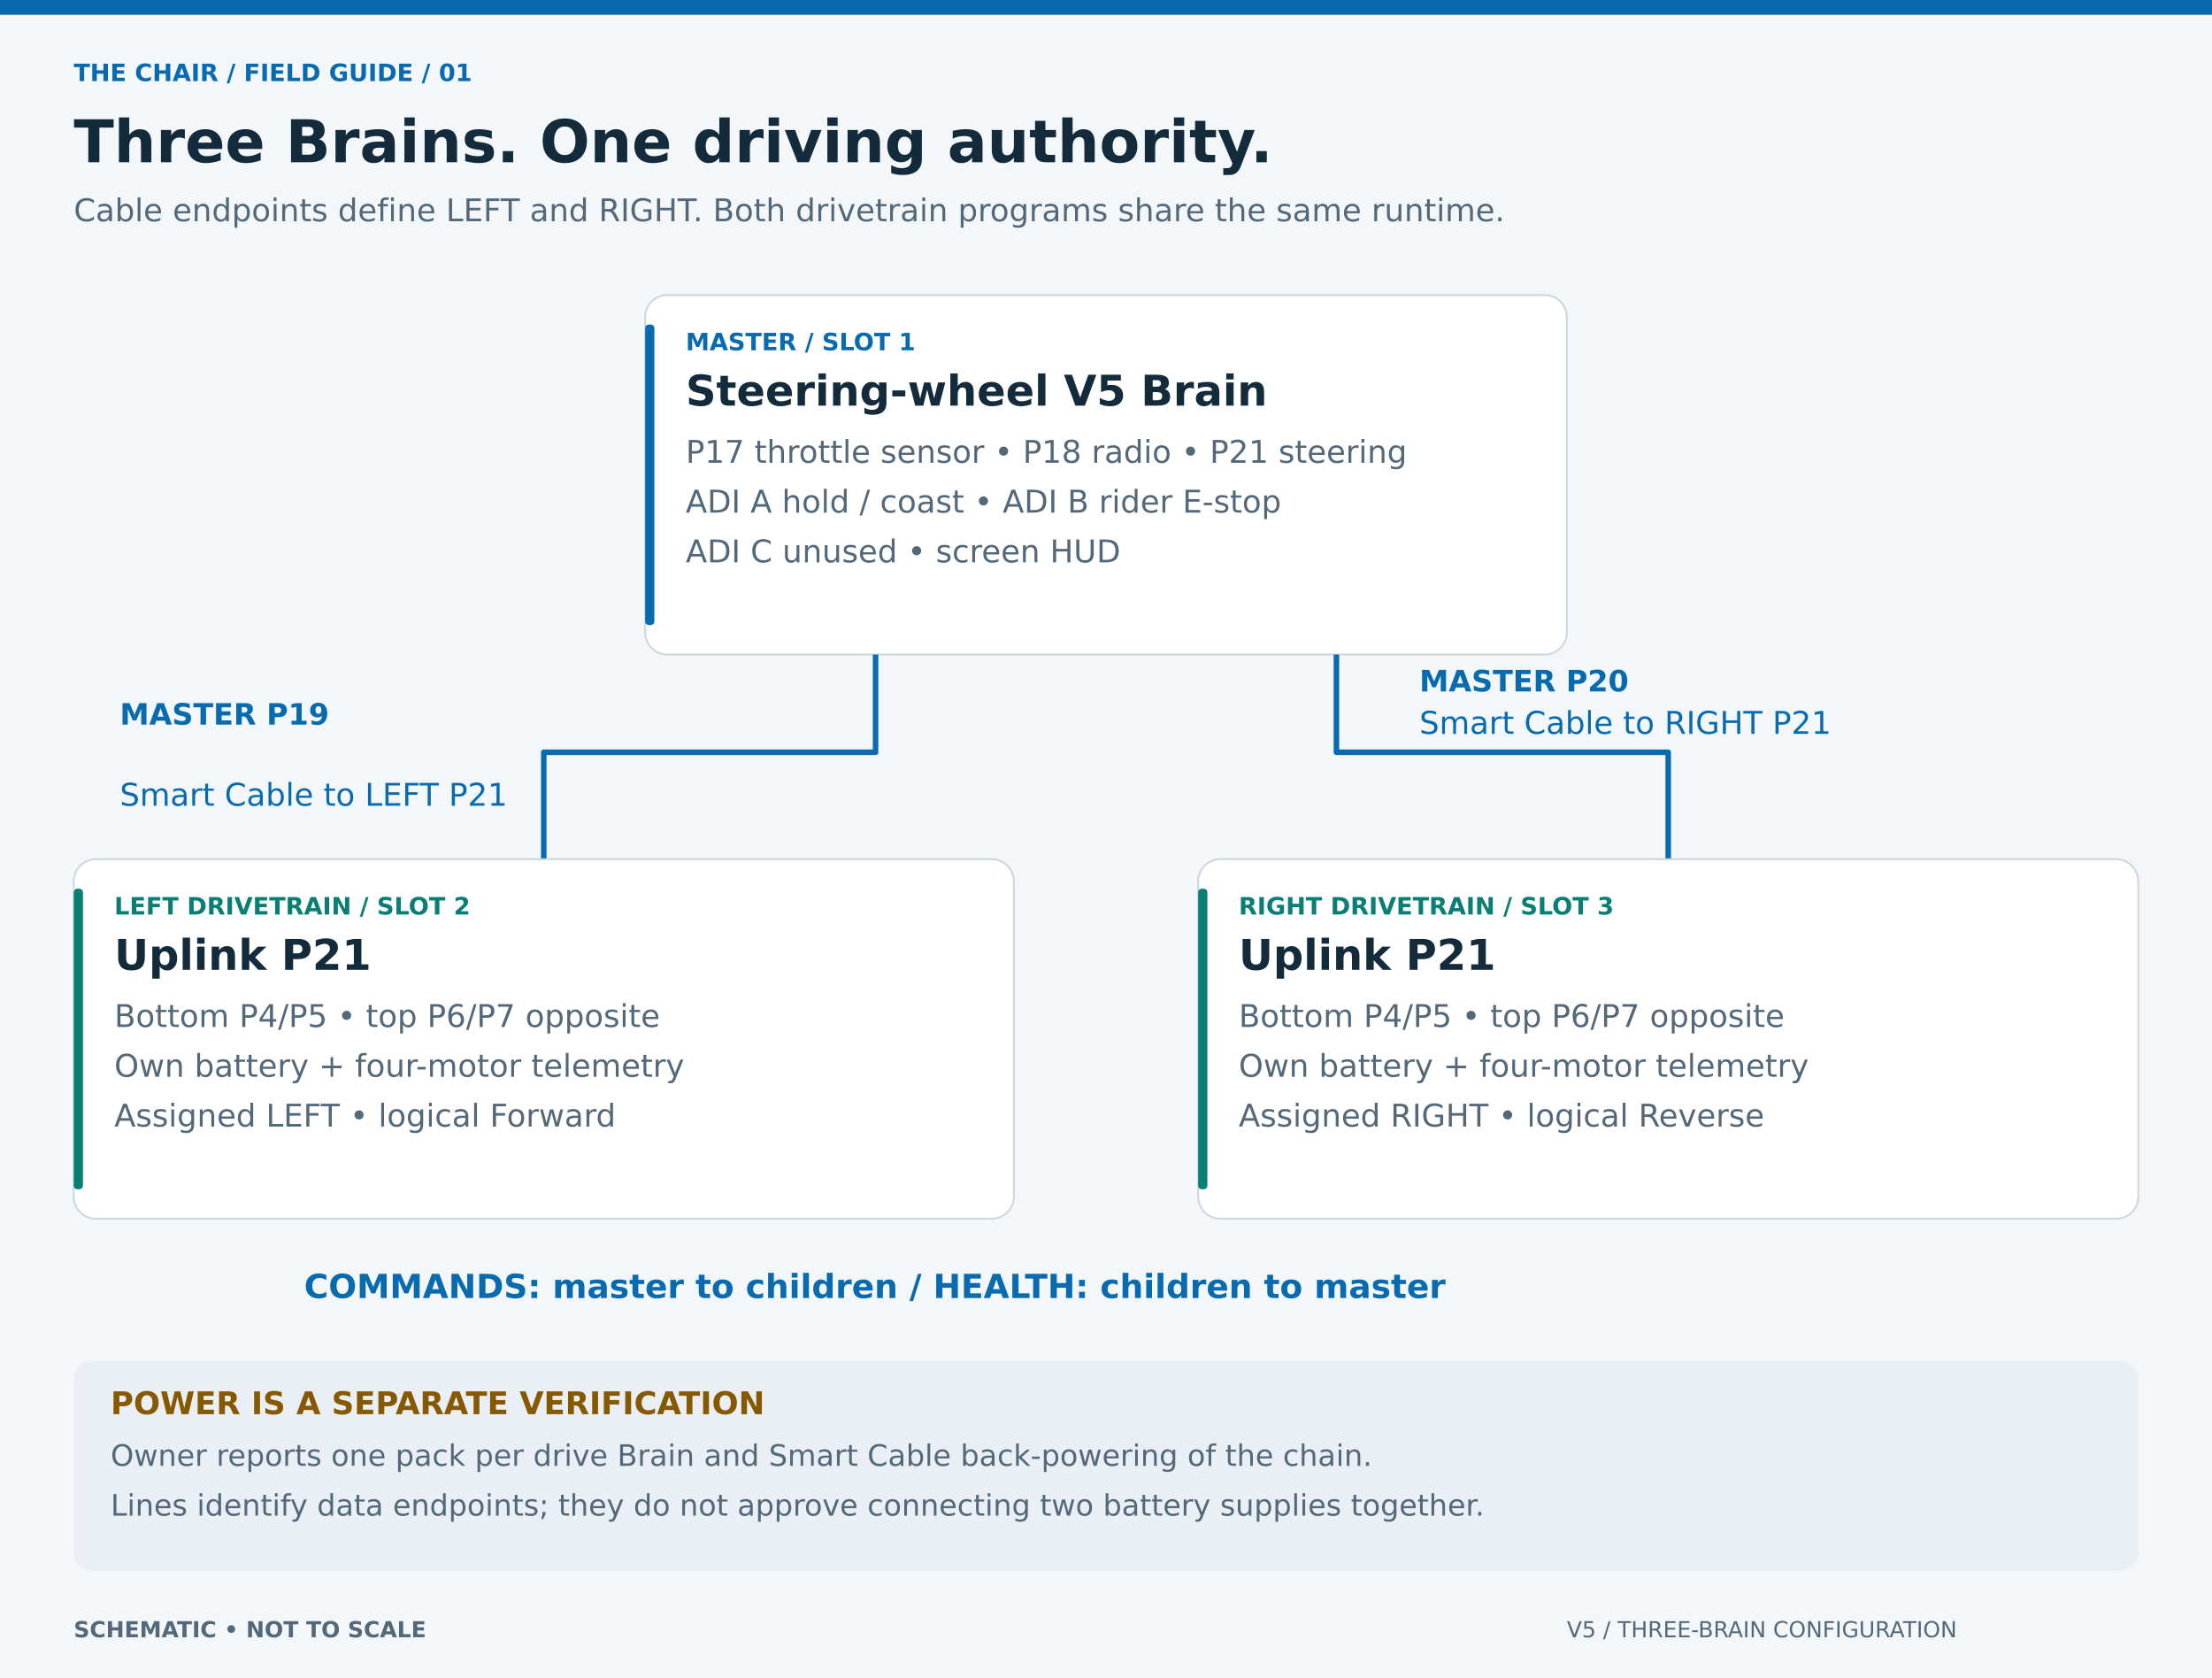
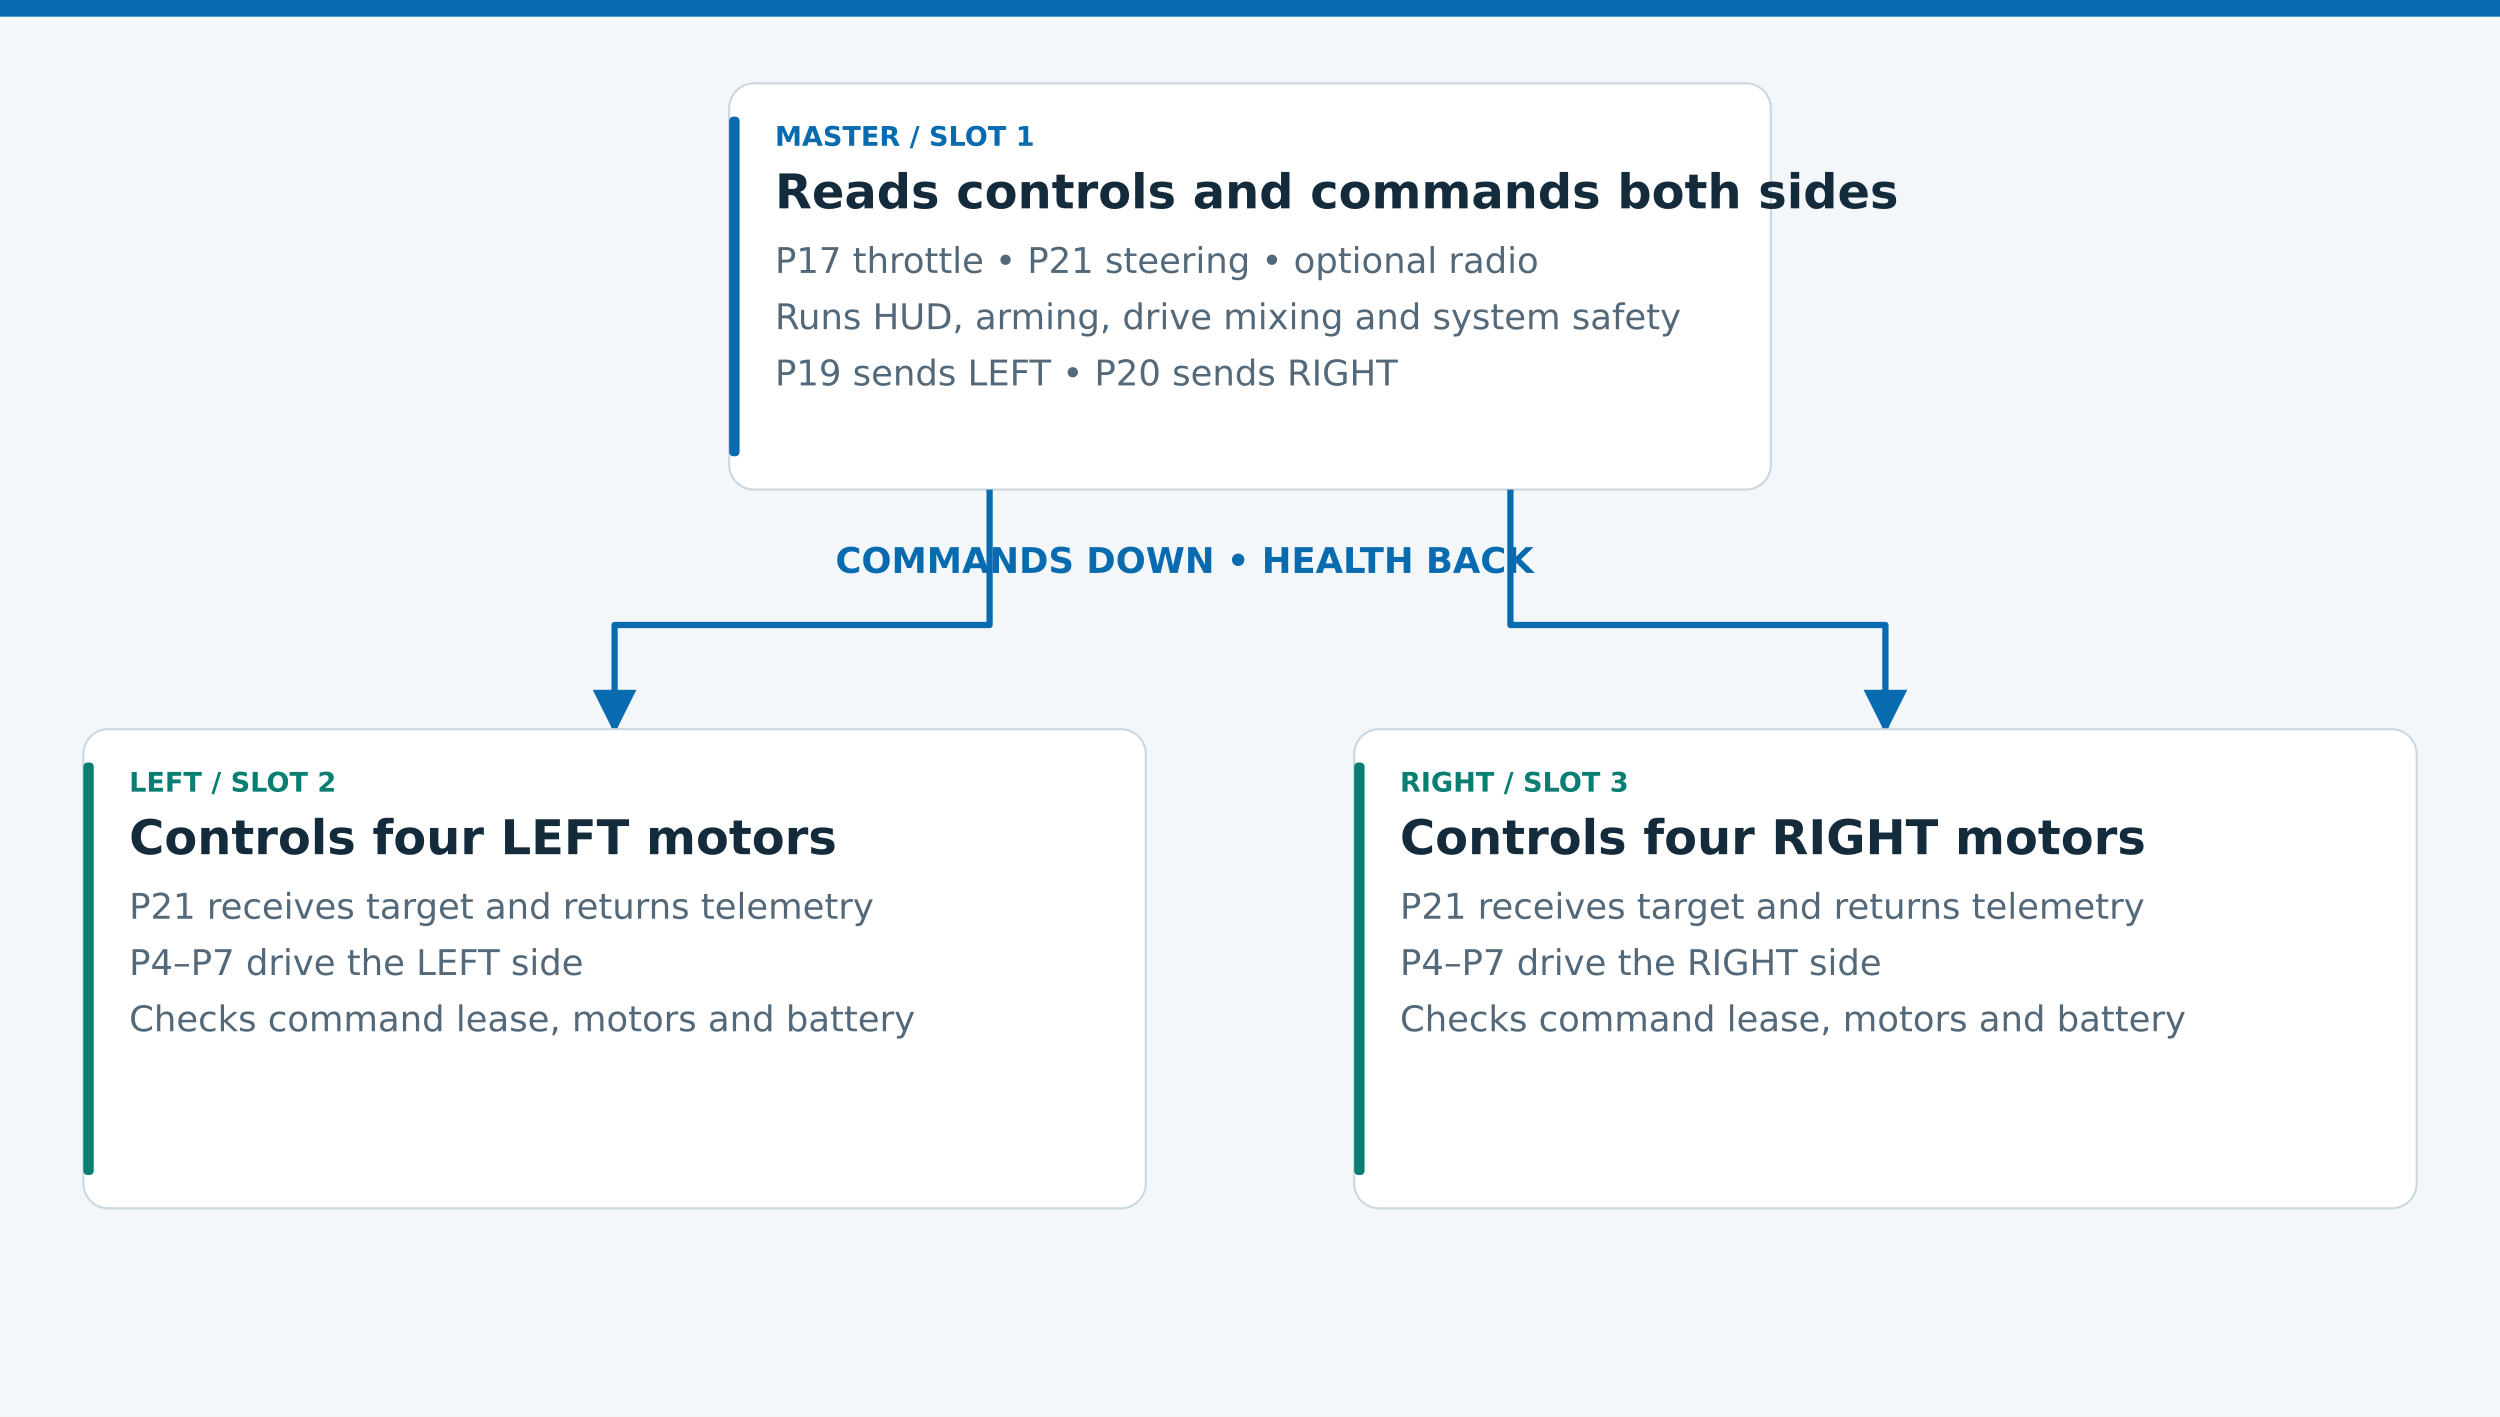
- <svg xmlns="http://www.w3.org/2000/svg" width="1200" height="910" viewBox="0 0 1200 910" role="img" aria-labelledby="title desc">
+ <svg xmlns="http://www.w3.org/2000/svg" width="1200" height="680" viewBox="0 0 1200 680" role="img" aria-labelledby="title desc">
  <defs>
    <marker id="arrow" viewBox="0 0 10 10" refX="9" refY="5" markerWidth="7" markerHeight="7" orient="auto-start-reverse">
      <path d="M0 0 L10 5 L0 10z" fill="context-stroke" />
    </marker>
  </defs>
-   <rect width="1200" height="910" fill="#f4f7fa" />
+   <rect width="1200" height="680" fill="#f4f7fa" />
  <rect width="1200" height="8" fill="#086baf" />
-   <text x="40" y="44" font-family="DejaVu Sans, sans-serif" font-size="13" font-weight="700" fill="#086baf">THE CHAIR   /   FIELD GUIDE   /   01</text>
-   <text x="40" y="88" font-family="DejaVu Sans, sans-serif" font-size="32" font-weight="700" fill="#142b3c">Three Brains. One driving authority.</text>
-   <text x="40" y="120" font-family="DejaVu Sans, sans-serif" font-size="17" font-weight="400" fill="#536879">Cable endpoints define LEFT and RIGHT. Both drivetrain programs share the same runtime.</text>
-   <rect x="350" y="160" width="500" height="195" rx="12" fill="white" stroke="#cbd7e0" />
-   <rect x="350" y="176" width="5" height="163" rx="2" fill="#086baf" />
-   <text x="372" y="190" font-family="DejaVu Sans, sans-serif" font-size="13" font-weight="700" fill="#086baf">MASTER / SLOT 1</text>
-   <text x="372" y="220" font-family="DejaVu Sans, sans-serif" font-size="23" font-weight="700" fill="#142b3c">Steering-wheel V5 Brain</text>
-   <text x="372" y="251" font-family="DejaVu Sans, sans-serif" font-size="17" font-weight="400" fill="#536879">P17 throttle sensor • P18 radio • P21 steering</text>
-   <text x="372" y="278" font-family="DejaVu Sans, sans-serif" font-size="17" font-weight="400" fill="#536879">ADI A hold / coast • ADI B rider E-stop</text>
-   <text x="372" y="305" font-family="DejaVu Sans, sans-serif" font-size="17" font-weight="400" fill="#536879">ADI C unused • screen HUD</text>
-   <polyline points="475,355 475,408 295,408 295,466" fill="none" stroke="#086baf" stroke-width="3" stroke-linejoin="round" />
-   <polyline points="725,355 725,408 905,408 905,466" fill="none" stroke="#086baf" stroke-width="3" stroke-linejoin="round" />
-   <text x="65" y="393" font-family="DejaVu Sans, sans-serif" font-size="16" font-weight="700" fill="#086baf">MASTER P19</text>
-   <text x="65" y="437" font-family="DejaVu Sans, sans-serif" font-size="17" font-weight="400" fill="#086baf">Smart Cable to LEFT P21</text>
-   <text x="770" y="375" font-family="DejaVu Sans, sans-serif" font-size="16" font-weight="700" fill="#086baf">MASTER P20</text>
-   <text x="770" y="398" font-family="DejaVu Sans, sans-serif" font-size="17" font-weight="400" fill="#086baf">Smart Cable to RIGHT P21</text>
-   <rect x="40" y="466" width="510" height="195" rx="12" fill="white" stroke="#cbd7e0" />
-   <rect x="40" y="482" width="5" height="163" rx="2" fill="#087f72" />
-   <text x="62" y="496" font-family="DejaVu Sans, sans-serif" font-size="13" font-weight="700" fill="#087f72">LEFT DRIVETRAIN / SLOT 2</text>
-   <text x="62" y="526" font-family="DejaVu Sans, sans-serif" font-size="23" font-weight="700" fill="#142b3c">Uplink P21</text>
-   <text x="62" y="557" font-family="DejaVu Sans, sans-serif" font-size="17" font-weight="400" fill="#536879">Bottom P4/P5 • top P6/P7 opposite</text>
-   <text x="62" y="584" font-family="DejaVu Sans, sans-serif" font-size="17" font-weight="400" fill="#536879">Own battery + four-motor telemetry</text>
-   <text x="62" y="611" font-family="DejaVu Sans, sans-serif" font-size="17" font-weight="400" fill="#536879">Assigned LEFT • logical Forward</text>
-   <rect x="650" y="466" width="510" height="195" rx="12" fill="white" stroke="#cbd7e0" />
-   <rect x="650" y="482" width="5" height="163" rx="2" fill="#087f72" />
-   <text x="672" y="496" font-family="DejaVu Sans, sans-serif" font-size="13" font-weight="700" fill="#087f72">RIGHT DRIVETRAIN / SLOT 3</text>
-   <text x="672" y="526" font-family="DejaVu Sans, sans-serif" font-size="23" font-weight="700" fill="#142b3c">Uplink P21</text>
-   <text x="672" y="557" font-family="DejaVu Sans, sans-serif" font-size="17" font-weight="400" fill="#536879">Bottom P4/P5 • top P6/P7 opposite</text>
-   <text x="672" y="584" font-family="DejaVu Sans, sans-serif" font-size="17" font-weight="400" fill="#536879">Own battery + four-motor telemetry</text>
-   <text x="672" y="611" font-family="DejaVu Sans, sans-serif" font-size="17" font-weight="400" fill="#536879">Assigned RIGHT • logical Reverse</text>
-   <text x="165" y="704" font-family="DejaVu Sans, sans-serif" font-size="18" font-weight="700" fill="#086baf">COMMANDS: master to children    /    HEALTH: children to master</text>
-   <rect x="40" y="738" width="1120" height="114" rx="10" fill="#e9eff4" />
-   <text x="60" y="767" font-family="DejaVu Sans, sans-serif" font-size="17" font-weight="700" fill="#865900">POWER IS A SEPARATE VERIFICATION</text>
-   <text x="60" y="795" font-family="DejaVu Sans, sans-serif" font-size="16" font-weight="400" fill="#536879">Owner reports one pack per drive Brain and Smart Cable back-powering of the chain.</text>
-   <text x="60" y="822" font-family="DejaVu Sans, sans-serif" font-size="16" font-weight="400" fill="#536879">Lines identify data endpoints; they do not approve connecting two battery supplies together.</text>
-   <text x="40" y="888" font-family="DejaVu Sans, sans-serif" font-size="12" font-weight="700" fill="#536879">SCHEMATIC • NOT TO SCALE</text>
-   <text x="850" y="888" font-family="DejaVu Sans, sans-serif" font-size="12" font-weight="400" fill="#536879">V5 / THREE-BRAIN CONFIGURATION</text>
+   <rect x="350" y="40" width="500" height="195" rx="12" fill="white" stroke="#cbd7e0" />
+   <rect x="350" y="56" width="5" height="163" rx="2" fill="#086baf" />
+   <text x="372" y="70" font-family="DejaVu Sans, sans-serif" font-size="13" font-weight="700" fill="#086baf">MASTER / SLOT 1</text>
+   <text x="372" y="100" font-family="DejaVu Sans, sans-serif" font-size="23" font-weight="700" fill="#142b3c">Reads controls and commands both sides</text>
+   <text x="372" y="131" font-family="DejaVu Sans, sans-serif" font-size="17" font-weight="400" fill="#536879">P17 throttle • P21 steering • optional radio</text>
+   <text x="372" y="158" font-family="DejaVu Sans, sans-serif" font-size="17" font-weight="400" fill="#536879">Runs HUD, arming, drive mixing and system safety</text>
+   <text x="372" y="185" font-family="DejaVu Sans, sans-serif" font-size="17" font-weight="400" fill="#536879">P19 sends LEFT • P20 sends RIGHT</text>
+   <polyline points="475,235 475,300 295,300 295,350" fill="none" stroke="#086baf" stroke-width="3" stroke-linejoin="round" marker-end="url(#arrow)" />
+   <polyline points="725,235 725,300 905,300 905,350" fill="none" stroke="#086baf" stroke-width="3" stroke-linejoin="round" marker-end="url(#arrow)" />
+   <text x="401" y="275" font-family="DejaVu Sans, sans-serif" font-size="17" font-weight="700" fill="#086baf">COMMANDS DOWN • HEALTH BACK</text>
+   <rect x="40" y="350" width="510" height="230" rx="12" fill="white" stroke="#cbd7e0" />
+   <rect x="40" y="366" width="5" height="198" rx="2" fill="#087f72" />
+   <text x="62" y="380" font-family="DejaVu Sans, sans-serif" font-size="13" font-weight="700" fill="#087f72">LEFT / SLOT 2</text>
+   <text x="62" y="410" font-family="DejaVu Sans, sans-serif" font-size="23" font-weight="700" fill="#142b3c">Controls four LEFT motors</text>
+   <text x="62" y="441" font-family="DejaVu Sans, sans-serif" font-size="17" font-weight="400" fill="#536879">P21 receives target and returns telemetry</text>
+   <text x="62" y="468" font-family="DejaVu Sans, sans-serif" font-size="17" font-weight="400" fill="#536879">P4–P7 drive the LEFT side</text>
+   <text x="62" y="495" font-family="DejaVu Sans, sans-serif" font-size="17" font-weight="400" fill="#536879">Checks command lease, motors and battery</text>
+   <rect x="650" y="350" width="510" height="230" rx="12" fill="white" stroke="#cbd7e0" />
+   <rect x="650" y="366" width="5" height="198" rx="2" fill="#087f72" />
+   <text x="672" y="380" font-family="DejaVu Sans, sans-serif" font-size="13" font-weight="700" fill="#087f72">RIGHT / SLOT 3</text>
+   <text x="672" y="410" font-family="DejaVu Sans, sans-serif" font-size="23" font-weight="700" fill="#142b3c">Controls four RIGHT motors</text>
+   <text x="672" y="441" font-family="DejaVu Sans, sans-serif" font-size="17" font-weight="400" fill="#536879">P21 receives target and returns telemetry</text>
+   <text x="672" y="468" font-family="DejaVu Sans, sans-serif" font-size="17" font-weight="400" fill="#536879">P4–P7 drive the RIGHT side</text>
+   <text x="672" y="495" font-family="DejaVu Sans, sans-serif" font-size="17" font-weight="400" fill="#536879">Checks command lease, motors and battery</text>
</svg>
